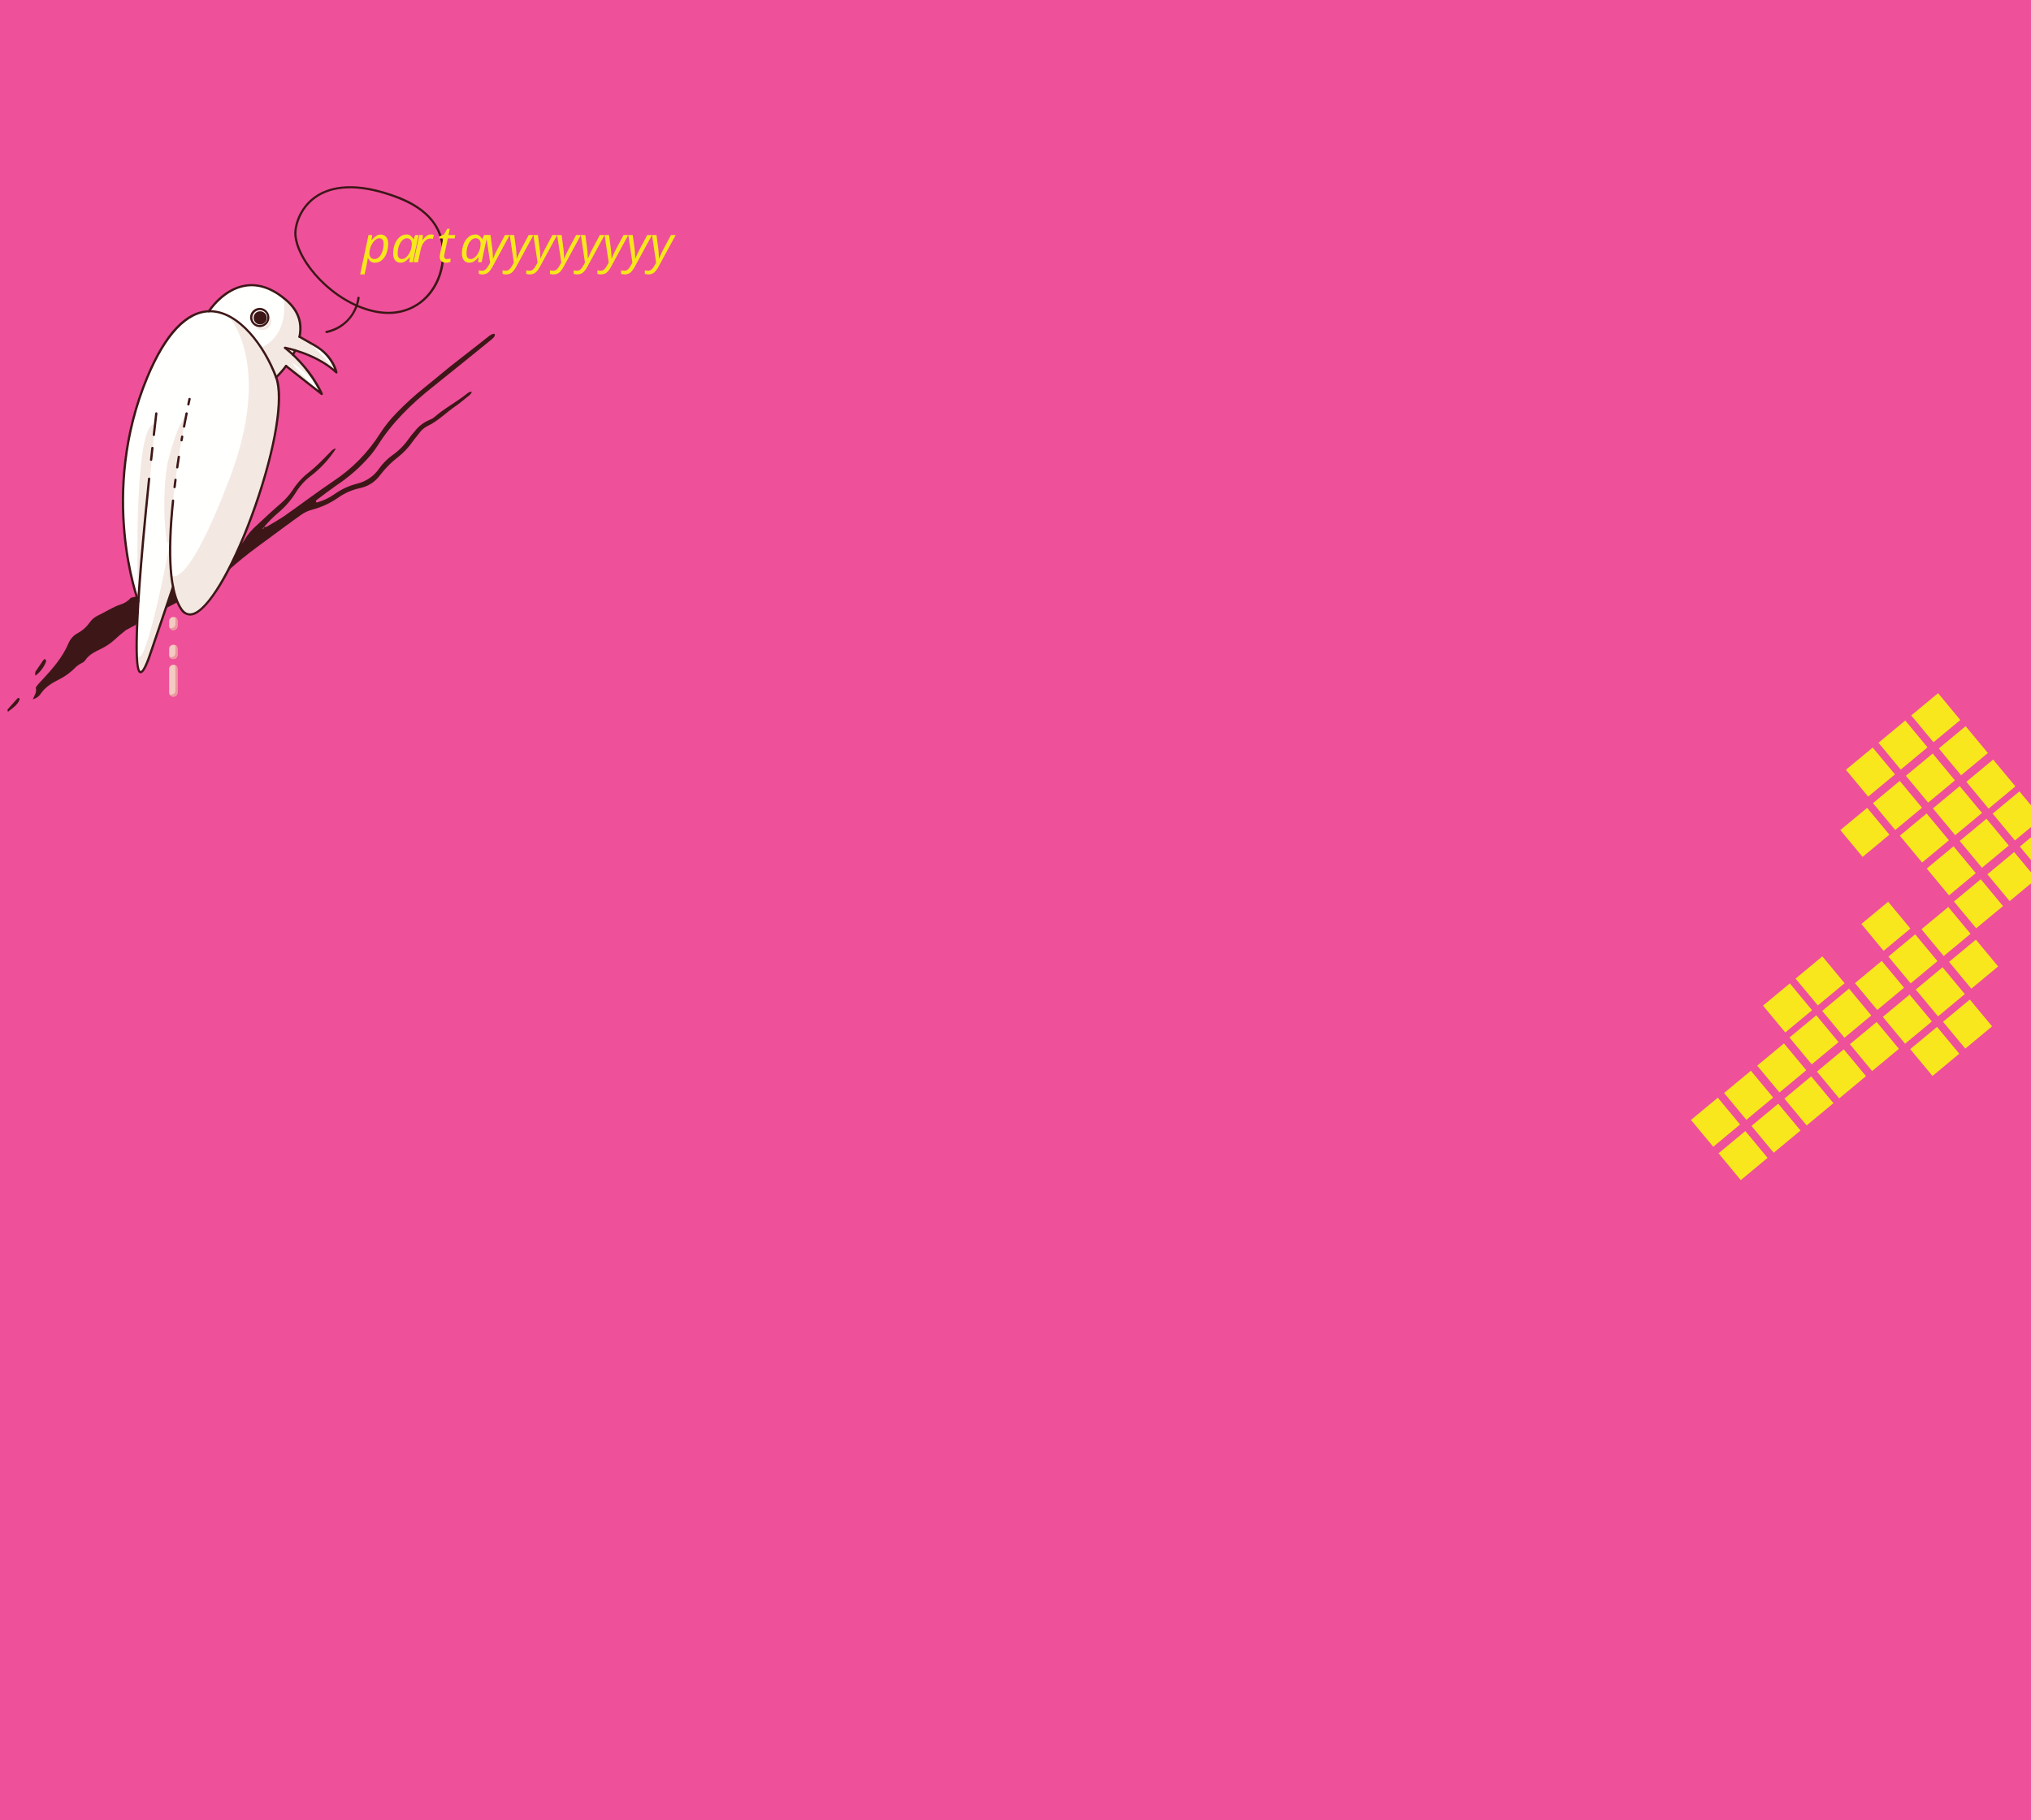
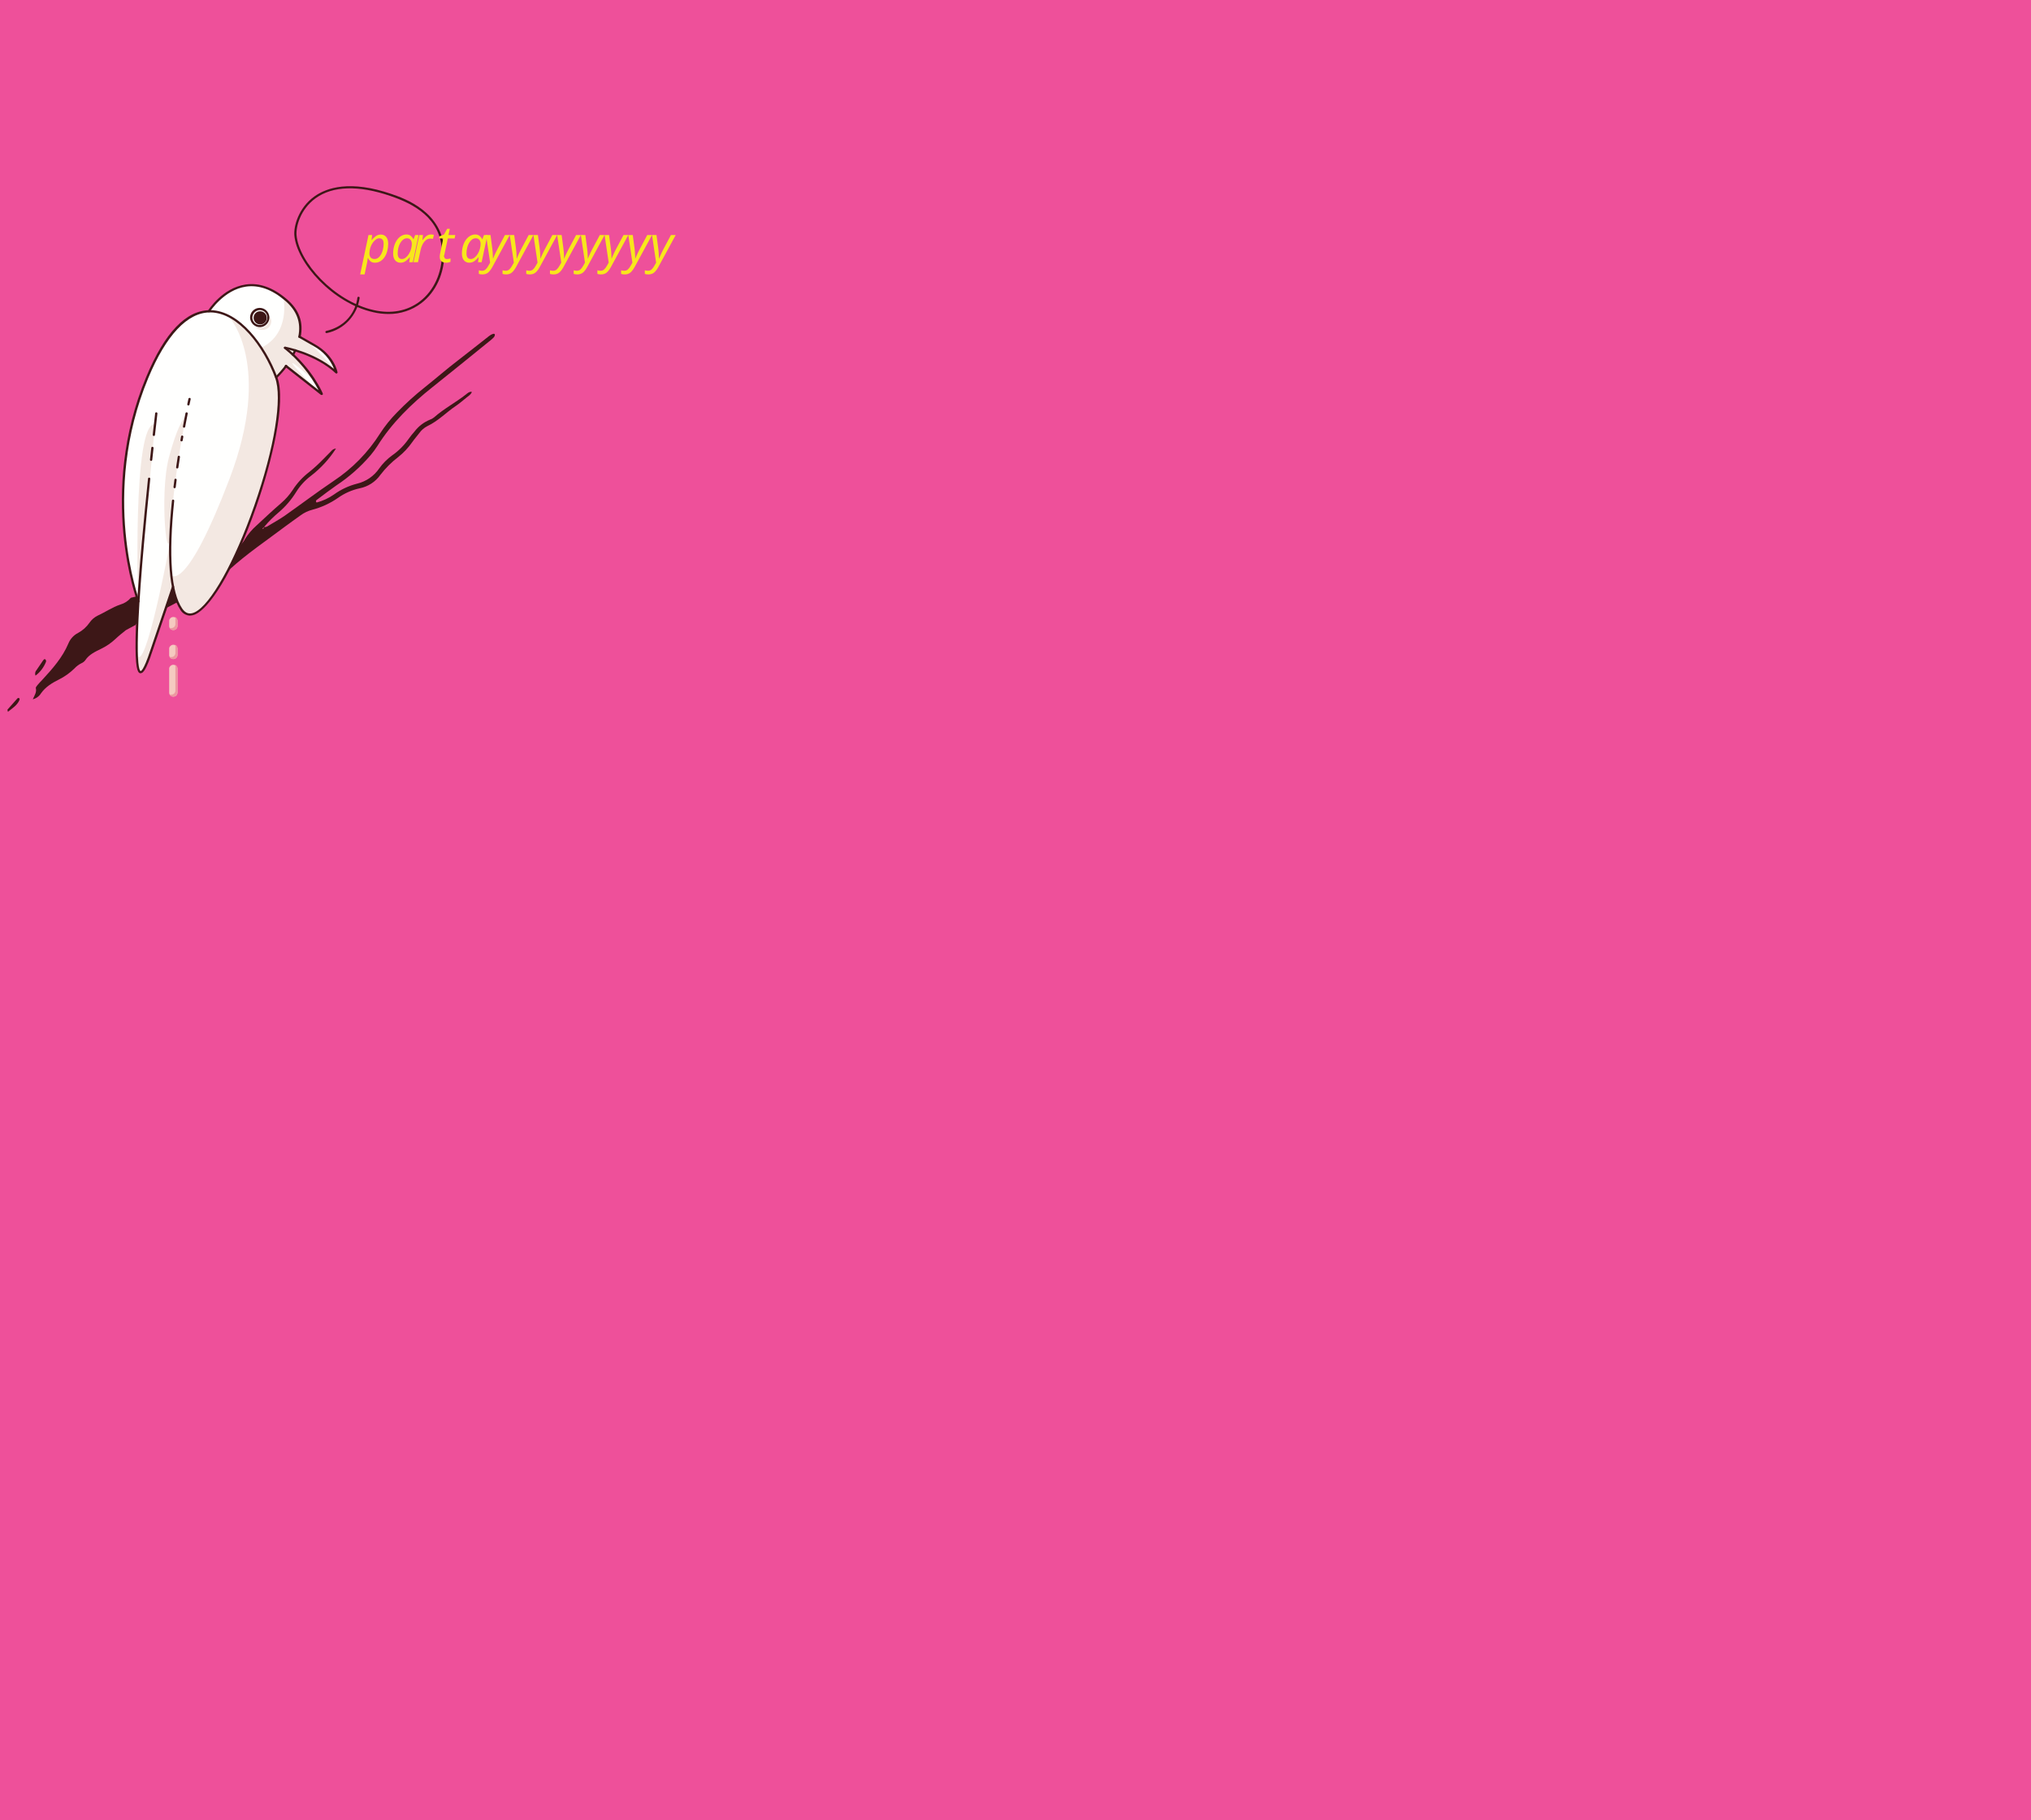
<svg xmlns="http://www.w3.org/2000/svg" id="Layer_1" data-name="Layer 1" viewBox="0 0 960 860">
  <defs>
-     <style>.cls-1{fill:#fff;}.cls-2{fill:none;}.cls-3{fill:#ee509a;stroke:#000;stroke-miterlimit:10;}.cls-4{fill:#fffffe;}.cls-5{fill:#f3e8e2;}.cls-6{fill:#3d1717;}.cls-7{fill:#f5cac0;}.cls-8{fill:#ec98a0;}.cls-9{mask:url(#mask);}.cls-10,.cls-12{fill:#f8e71c;}.cls-11{clip-path:url(#clip-path);}.cls-12{font-size:24px;font-family:GoboldItalic-Italic, Gobold Italic;font-style:italic;}.cls-13{letter-spacing:-0.02em;}.cls-14{letter-spacing:-0.04em;}</style>
-     <mask id="mask" x="647.79" y="207.42" width="420.82" height="417.93" maskUnits="userSpaceOnUse">
-       <g id="mask-2">
-         <polygon id="path-1" class="cls-1" points="885.47 207.42 647.79 404.72 830.94 625.35 1068.62 428.04 885.47 207.42" />
-       </g>
-     </mask>
-     <clipPath id="clip-path">
-       <rect class="cls-2" x="10.68" y="24.19" width="960" height="820" />
-     </clipPath>
+     <style>.cls-1{fill:#ee509a;stroke:#000;stroke-miterlimit:10;}.cls-2{fill:#fffffe;}.cls-3{fill:#f3e8e2;}.cls-4{fill:#3d1717;}.cls-5{fill:#f5cac0;}.cls-6{fill:#ec98a0;}.cls-10,.cls-7,.cls-8,.cls-9{isolation:isolate;}.cls-10,.cls-8,.cls-9{font-size:24px;fill:#f8e71c;font-family:GoboldBoldItalic-Italic, Gobold Bold Italic;font-style:italic;}.cls-9{letter-spacing:-0.04em;}.cls-10{letter-spacing:-0.04em;}</style>
  </defs>
-   <rect class="cls-3" x="-9.09" y="-26.38" width="973.13" height="895.2" />
+   <rect class="cls-1" x="-9.09" y="-26.38" width="973.13" height="895.2" />
  <g id="white-raven">
-     <path id="Fill-5" class="cls-4" d="M65.4,284.23s-19-50.05,4.22-105.92c9.39-22.57,19.65-30.9,29.13-31.2,0,0,14.9-23.68,36.36-5.42,6.27,5.33,7.57,11.17,6.58,16.87h0l.1.78,6.79,3.84C157.58,168.27,159,176,159,176c-6.2-5.77-14.34-8.92-19.42-10.45l-.57,1.08h0l-.46,1c9.89,9.32,13.56,18.52,13.56,18.52L135.22,173l-4.72,5.28,0,.08C139.7,202.83,99.42,308,85.66,287.87a28.43,28.43,0,0,1-3.86-10.5L71.58,307.42C64.2,330,63.65,312,65.4,284.22h0" />
-     <path id="Fill-6" class="cls-5" d="M87.91,196.71s-5.78,28.08-7.15,52.53-5.72-15.4-.84-33.34,8-19.19,8-19.19" />
-     <path id="Fill-7" class="cls-5" d="M73.3,200.46l-8,84.87s-2.88-86.08,8-84.87" />
-     <path id="Fill-8" class="cls-5" d="M80.48,256.11l.23,12.55.42,3.29s6.94,8,27.39-45.74,0-76.14,0-76.14l3.75,1.9,6.16,5.76,5.44,7.44-.41-.8c14.09-6.89,10.52-23.59,10.51-23.61l1.14.93c6.27,5.33,7.57,11.17,6.58,16.87h0l.1.78,2.22,1.25c6.57,4.54,14.85,15,14.87,15a3.24,3.24,0,0,1,.09.4c-6.2-5.77-14.34-8.92-19.42-10.45l-.57,1.08h0l-.46,1a64.39,64.39,0,0,1,10.42,12.65c-8.36-7.35-19.44-16.64.4,3.72L135.22,173l-4.72,5.28s0,0,0,.05a0,0,0,0,0,0,0C139.7,202.83,99.42,308,85.66,287.87a28.43,28.43,0,0,1-3.86-10.5L71.58,307.42c-4.71,14.44-6.64,12.29-7,1.64,3.82,11.95,15.86-52.95,15.86-52.95" />
-     <path id="Fill-9" class="cls-5" d="M123,155a4.15,4.15,0,0,0,4.25-4,3.87,3.87,0,0,0-.8-2.34,4,4,0,0,1,1.78,3.28,4.15,4.15,0,0,1-4.25,4,4.34,4.34,0,0,1-3.46-1.69A4.43,4.43,0,0,0,123,155" />
-     <path id="Fill-10" class="cls-6" d="M89.79,290.94a6.28,6.28,0,0,0,2.68-.66c6-2.8,17.15-17.84,28.73-51,7.29-20.86,14.24-49.38,9.84-61.14-5.63-15-17.87-31.33-31.47-31.55h-.3c-11.3,0-21.44,10.6-30.16,31.54C46.05,233.53,64.7,283.9,64.89,284.4a.55.55,0,0,0,.69.31.5.5,0,0,0,.33-.66c-.19-.5-18.69-50.52,4.21-105.55,8.42-20.21,18.5-30.89,29.17-30.89h.26c13.08.21,25,16.15,30.46,30.87,3.55,9.47-.32,33.21-9.84,60.46-9.3,26.63-20.62,46.89-28.18,50.41-2.38,1.11-4.3.53-5.87-1.77-5.22-7.66-6.5-24.79-3.78-50.93a.52.52,0,0,0-.49-.56.54.54,0,0,0-.59.46c-2.74,26.37-1.41,43.73,3.95,51.59a5.52,5.52,0,0,0,4.58,2.79" />
-     <path id="Fill-11" class="cls-6" d="M82.52,230.74a.53.53,0,0,0,.54-.46c.14-1.16.29-2.32.44-3.46a.52.52,0,0,0-.47-.58.56.56,0,0,0-.61.45c-.15,1.15-.29,2.31-.44,3.47a.53.53,0,0,0,.48.58h.06" />
-     <path id="Fill-12" class="cls-6" d="M83.77,221.42a.54.54,0,0,0,.54-.45c.25-1.7.5-3.37.76-5a.52.52,0,0,0-.46-.58.55.55,0,0,0-.62.43c-.25,1.63-.51,3.3-.75,5a.51.51,0,0,0,.46.58h.07" />
-     <path id="Fill-13" class="cls-6" d="M85.82,208.6a.53.53,0,0,0,.53-.43l.3-1.73a.53.53,0,0,0-.44-.6.56.56,0,0,0-.63.43l-.3,1.73a.52.52,0,0,0,.45.6h.09" />
-     <path id="Fill-14" class="cls-6" d="M87,202.13a.54.54,0,0,0,.53-.42c.43-2.34.84-4.44,1.2-6.23a.52.52,0,0,0-.44-.6.54.54,0,0,0-.63.41c-.36,1.8-.76,3.89-1.2,6.24a.53.53,0,0,0,.44.6H87" />
-     <path id="Fill-15" class="cls-6" d="M89.05,191.63a.55.55,0,0,0,.53-.41c.34-1.65.55-2.56.55-2.56a.52.52,0,0,0-.42-.61.56.56,0,0,0-.65.4s-.2.91-.55,2.57a.51.51,0,0,0,.43.6h.11" />
-     <path id="Fill-16" class="cls-6" d="M66.52,318.17c1.13,0,2.64-1.6,5.58-10.59l10.22-30.06a.52.52,0,0,0-.35-.65.57.57,0,0,0-.69.33L71.07,307.27c-3.26,10-4.54,9.87-4.58,9.87-.8-.16-4.33-5.25,4.54-90.85a.52.52,0,0,0-.49-.56.55.55,0,0,0-.59.46c-9.42,90.86-5.1,91.68-3.68,92l.25,0" />
-     <path id="Fill-17" class="cls-6" d="M71.43,217.83a.53.53,0,0,0,.54-.46c.21-2,.42-3.85.61-5.61a.53.53,0,0,0-.48-.57.54.54,0,0,0-.6.46c-.19,1.76-.4,3.64-.61,5.61a.52.52,0,0,0,.49.56h.05" />
-     <path id="Fill-18" class="cls-6" d="M72.72,206.05a.53.53,0,0,0,.54-.46c.7-6.31,1.15-10.15,1.15-10.15a.52.52,0,0,0-.47-.57.53.53,0,0,0-.6.46s-.46,3.84-1.16,10.15a.52.52,0,0,0,.48.57h.06" />
-     <path id="Fill-19" class="cls-6" d="M130.53,178.83a.57.57,0,0,0,.38-.15,42.82,42.82,0,0,0,4.76-5.43.5.5,0,0,0-.14-.72.55.55,0,0,0-.75.13,43.19,43.19,0,0,1-4.63,5.29.48.48,0,0,0,0,.72.53.53,0,0,0,.39.16" />
-     <path id="Fill-20" class="cls-6" d="M138.47,168.13a.56.56,0,0,0,.48-.27l.08-.17a18.26,18.26,0,0,0,1-1.93.51.51,0,0,0-.3-.67.56.56,0,0,0-.71.28,15.94,15.94,0,0,1-.91,1.85l-.09.16a.51.51,0,0,0,.24.7.53.53,0,0,0,.25,0" />
-     <path id="Fill-21" class="cls-6" d="M141.57,159.73a.54.54,0,0,0,.53-.42c1.45-7.08-.71-13-6.63-18-6.42-5.47-12.92-7.77-19.32-6.85-11,1.58-17.59,11.95-17.86,12.39a.49.49,0,0,0,.19.7.56.56,0,0,0,.74-.17c.06-.11,6.66-10.4,17.1-11.9,6.06-.88,12.26,1.34,18.43,6.6,5.6,4.76,7.66,10.34,6.29,17a.52.52,0,0,0,.42.61h.11" />
-     <path id="Fill-22" class="cls-6" d="M159,176.55a.54.54,0,0,0,.25-.06.5.5,0,0,0,.29-.54c-.06-.33-1.54-8.06-10.65-13.21l-7-4a.56.56,0,0,0-.75.18.49.49,0,0,0,.19.7l7,4a21.12,21.12,0,0,1,9.61,10.78c-9.67-8.06-22.93-10.51-23.07-10.53a.53.53,0,0,0-.63.41.52.52,0,0,0,.43.6c.14,0,14.46,2.68,24,11.52a.55.55,0,0,0,.38.15" />
-     <path id="Fill-23" class="cls-6" d="M152.08,186.7a.56.56,0,0,0,.31-.09.5.5,0,0,0,.19-.6c0-.12-4.78-11.75-17.49-22a.56.56,0,0,0-.76.06.48.48,0,0,0,.06.72,62.87,62.87,0,0,1,16.24,19.63l-15.06-11.83a.56.56,0,0,0-.77.06.5.5,0,0,0,.07.73l16.86,13.23a.55.55,0,0,0,.35.12" />
-     <path id="Fill-24" class="cls-6" d="M123,146.55a3.53,3.53,0,1,1-3.72,3.52A3.63,3.63,0,0,1,123,146.55Zm0,8.07a4.56,4.56,0,1,0-4.8-4.55A4.68,4.68,0,0,0,123,154.62Z" />
-     <path id="Fill-25" class="cls-6" d="M119.88,150.07a3.12,3.12,0,1,0,3.11-2.95,3,3,0,0,0-3.11,2.95" />
-     <path id="Fill-26" class="cls-6" d="M184.6,92.64c10.32,3.53,24.07,10.15,24.3,26.74.13,9.38-3.78,18-10.46,23.09-6,4.53-13.47,5.95-21.71,4.11-18.92-4.23-35.48-22.83-36.56-35.42-.35-4,1.79-12.24,9-17.46C157.27,87.83,169.52,87.46,184.6,92.64Zm-1,55.75a25.17,25.17,0,0,0,15.55-5.12c6.94-5.28,11-14.21,10.86-23.9-.26-19.22-18.89-25.6-25-27.7-19.52-6.69-30.6-3-36.46,1.21-7.55,5.47-9.79,14.17-9.42,18.37,1.11,12.92,18,32,37.39,36.33A32.69,32.69,0,0,0,183.57,148.39Z" />
-     <path id="Fill-27" class="cls-6" d="M16.78,319.33a2.55,2.55,0,0,1,.54-2.72c1-1.49,2-2.95,3-4.42.26-.38.63-.82,1.05-.61a1.22,1.22,0,0,1,.39,1.14,14.92,14.92,0,0,1-5,6.61" />
-     <path id="Fill-28" class="cls-6" d="M3.56,335.35Q5.89,332.67,8.3,330a.83.83,0,0,1,.78-.06.79.79,0,0,1,.18.73c-1,2.6-3.35,4-5.52,5.74-.11-.59-.29-1-.18-1.1" />
-     <path id="Fill-29" class="cls-6" d="M81.61,276.26c.06.34.11.69.17,1l-.22-1,0,0" />
-     <path id="Fill-30" class="cls-6" d="M83.9,284.57l-5.54,2.91,3.44-10.11a35.47,35.47,0,0,0,2.1,7.2" />
-     <path id="Fill-31" class="cls-6" d="M124.71,249.24a1,1,0,0,0-.62.82A.79.79,0,0,0,124.71,249.24Zm-9,5.66a29.28,29.28,0,0,1,5.6-6.59c3.81-3.54,7.6-7.11,11.55-10.51a29.7,29.7,0,0,0,5.42-6.13,33.79,33.79,0,0,1,8-8.68,72.84,72.84,0,0,0,6.42-5.89c1.33-1.26,2.55-2.64,3.87-3.91a3.06,3.06,0,0,1,2.24-1.19A51,51,0,0,1,147,224.87a28.15,28.15,0,0,0-7,7.64,40.66,40.66,0,0,1-8.21,9.59,55.68,55.68,0,0,0-7,7,2.86,2.86,0,0,0,2-.58c2.64-1.6,5.38-3.09,7.89-4.85,7.69-5.41,15.18-11.08,23-16.35a74.85,74.85,0,0,0,21.94-22.41,62,62,0,0,1,8-9.95,136.62,136.62,0,0,1,13.26-12c5.17-4.11,10.13-8.46,15.39-12.48,5-3.82,9.92-7.79,14.89-11.66,1.4-1.1,2.68-1.37,2.74-.72.08,1-.75,1.57-1.4,2.19-.44.43-.94.78-1.42,1.17-8.85,7.15-17.64,14.35-26.55,21.42-10.19,8.08-19.31,17-26.16,27.92a41.6,41.6,0,0,1-3.24,4.38A77.29,77.29,0,0,1,159,229.41c-3,2.1-6,4.36-8.92,6.58-.41.3-1.15.61-.45,1.52a25.43,25.43,0,0,0,8.29-3.85,32.28,32.28,0,0,1,10.92-5.09,17.51,17.51,0,0,0,10.4-7.18,26.85,26.85,0,0,1,6.11-6.16,31.32,31.32,0,0,0,7.75-7.74,43.42,43.42,0,0,1,2.84-3.56,17.43,17.43,0,0,1,7.23-5.56,6.3,6.3,0,0,0,2-1.11c4.61-4.09,10.17-7,15-10.78.78-.61,1.57-1.45,2.86-1.29-.37,1.26-1.49,1.87-2.4,2.61-1.66,1.36-3.31,2.76-5.1,4-4.61,3.08-8.4,7.18-13.55,9.6a10.55,10.55,0,0,0-3.8,3.3c-1.1,1.45-2.32,2.82-3.36,4.31a33.39,33.39,0,0,1-6.59,6.95,45.34,45.34,0,0,0-8.4,8.38,15.75,15.75,0,0,1-9.83,6.39,27.94,27.94,0,0,0-10.18,4.49,38.5,38.5,0,0,1-12.22,5.65,16.09,16.09,0,0,0-5.43,2.57c-2.5,1.8-5,3.56-7.49,5.41-8.84,6.66-18.08,12.87-26.25,20.32-.25.22-.52.43-.79.64,1.93-3.7,3.86-7.75,5.73-12A12,12,0,0,0,115.73,254.9Z" />
-     <path id="Fill-32" class="cls-6" d="M16.92,325.29c-.1-.44.45-1.09.83-1.55.67-.82,1.43-1.58,2.16-2.36,4.86-5.28,9.63-10.61,12.41-17.25a9.81,9.81,0,0,1,4.58-5,15.49,15.49,0,0,0,5.41-4.84A9.91,9.91,0,0,1,46.08,291c3.66-1.67,6.94-4,10.84-5.29a10.17,10.17,0,0,0,4.94-3.2l2.73-.64c.18.56.34,1,.47,1.39-.07.77-.13,1.55-.19,2.32l.46-.25c-.2,3.24-.36,6.34-.49,9.25l-.69.36,0,.38-4.24,2.28a2.08,2.08,0,0,0-.42.23c-1.67,1.34-3.37,2.68-4.92,4.15a27.23,27.23,0,0,1-6.83,4.68c-2.77,1.35-5.64,2.67-7.41,5.34a4.27,4.27,0,0,1-1.77,1.42,11.09,11.09,0,0,0-3.33,2.46,29.26,29.26,0,0,1-7.5,5.33c-3.2,1.59-6.21,3.46-8.31,6.41a6.33,6.33,0,0,1-3.92,2.87c.84-1.88,1.89-3.37,1.45-5.2" />
-     <path id="Fill-33" class="cls-6" d="M154.37,157.41h.12A19.77,19.77,0,0,0,170,140.8a.52.52,0,0,0-.5-.55.54.54,0,0,0-.59.47c0,.51-1.26,12.55-14.71,15.68a.52.52,0,0,0-.4.62.53.53,0,0,0,.53.39" />
-     <path id="Fill-34" class="cls-7" d="M81.89,297.77a1.91,1.91,0,0,0,2-1.86v-2.68a2,2,0,0,0-3.93,0v2.68a1.91,1.91,0,0,0,2,1.86" />
-     <path id="Fill-35" class="cls-7" d="M81.89,311.48a1.91,1.91,0,0,0,2-1.86v-3.27a2,2,0,0,0-3.93,0v3.27a1.91,1.91,0,0,0,2,1.86" />
-     <path id="Fill-36" class="cls-7" d="M81.89,329.23a1.91,1.91,0,0,0,2-1.86V315.81a2,2,0,0,0-3.93,0v11.56a1.91,1.91,0,0,0,2,1.86" />
-     <path id="Fill-37" class="cls-8" d="M80.9,296.84a1.91,1.91,0,0,0,2-1.86V292.3a1.77,1.77,0,0,0-.18-.76,1.86,1.86,0,0,1,1.16,1.69v2.68a1.91,1.91,0,0,1-2,1.86,2,2,0,0,1-1.79-1.1,1.94,1.94,0,0,0,.8.17" />
-     <path id="Fill-38" class="cls-8" d="M80.9,310.55a1.92,1.92,0,0,0,2-1.87v-3.27a1.77,1.77,0,0,0-.18-.76,1.86,1.86,0,0,1,1.16,1.7v3.27a1.91,1.91,0,0,1-2,1.86,2,2,0,0,1-1.79-1.1,2.12,2.12,0,0,0,.8.17" />
-     <path id="Fill-39" class="cls-8" d="M80.9,328.3a1.91,1.91,0,0,0,2-1.86V314.88a1.77,1.77,0,0,0-.18-.76,1.86,1.86,0,0,1,1.16,1.69v11.56a1.91,1.91,0,0,1-2,1.86,2,2,0,0,1-1.79-1.1,1.94,1.94,0,0,0,.8.17" />
+     <path id="Fill-5" class="cls-2" d="M65.4,284.23s-19-50.05,4.22-105.92c9.39-22.57,19.65-30.9,29.13-31.2,0,0,14.9-23.68,36.36-5.42,6.27,5.33,7.57,11.17,6.58,16.87h0l.1.78,6.79,3.84C157.58,168.27,159,176,159,176c-6.2-5.77-14.34-8.92-19.42-10.45l-.57,1.08h0l-.46,1c9.89,9.32,13.56,18.52,13.56,18.52L135.22,173l-4.72,5.28v.08C139.7,202.83,99.42,308,85.66,287.87a28.45,28.45,0,0,1-3.86-10.5L71.58,307.42C64.2,330,63.65,312,65.4,284.22h0" />
+     <path id="Fill-6" class="cls-3" d="M87.91,196.71s-5.78,28.08-7.15,52.53-5.72-15.4-.84-33.34,8-19.19,8-19.19" />
+     <path id="Fill-7" class="cls-3" d="M73.3,200.46l-8,84.87s-2.88-86.08,8-84.87" />
+     <path id="Fill-8" class="cls-3" d="M80.48,256.11l.23,12.55.42,3.29s6.94,8,27.39-45.74,0-76.14,0-76.14l3.75,1.9,6.16,5.76,5.44,7.44-.41-.8c14.09-6.89,10.52-23.59,10.51-23.61l1.14.93c6.27,5.33,7.57,11.17,6.58,16.87h0l.1.78,2.22,1.25c6.57,4.54,14.85,15,14.87,15a2.59,2.59,0,0,1,.09.4c-6.2-5.77-14.34-8.92-19.42-10.45l-.57,1.08h0l-.46,1a64.53,64.53,0,0,1,10.42,12.65c-8.36-7.35-19.44-16.64.4,3.72l-14.12-11-4.72,5.28v.05h0c9.2,24.5-31.08,129.67-44.84,109.54a28.45,28.45,0,0,1-3.86-10.5L71.58,307.42c-4.71,14.44-6.64,12.29-7,1.64C68.4,321,80.44,256.11,80.44,256.11" />
+     <path id="Fill-9" class="cls-3" d="M123,155a4.15,4.15,0,0,0,4.25-4,3.81,3.81,0,0,0-.8-2.34,4,4,0,0,1,1.78,3.28,4.15,4.15,0,0,1-4.25,4,4.35,4.35,0,0,1-3.46-1.69A4.46,4.46,0,0,0,123,155" />
+     <path id="Fill-10" class="cls-4" d="M89.79,290.94a6.24,6.24,0,0,0,2.68-.66c6-2.8,17.15-17.84,28.73-51,7.29-20.86,14.24-49.38,9.84-61.14-5.63-15-17.87-31.33-31.47-31.55h-.3c-11.3,0-21.44,10.6-30.16,31.54C46.05,233.53,64.7,283.9,64.89,284.4a.54.54,0,0,0,.69.31.49.49,0,0,0,.34-.62.06.06,0,0,0,0,0c-.19-.5-18.69-50.52,4.21-105.55,8.42-20.21,18.5-30.89,29.17-30.89h.26c13.08.21,25,16.15,30.46,30.87,3.55,9.47-.32,33.21-9.84,60.46-9.3,26.63-20.62,46.89-28.18,50.41-2.38,1.11-4.3.53-5.87-1.77-5.22-7.66-6.5-24.79-3.78-50.93a.52.52,0,0,0-.48-.56h0a.54.54,0,0,0-.59.46c-2.74,26.37-1.41,43.73,3.95,51.59a5.52,5.52,0,0,0,4.58,2.79" />
+     <path id="Fill-11" class="cls-4" d="M82.52,230.74a.53.53,0,0,0,.54-.46c.14-1.16.29-2.32.44-3.46a.53.53,0,0,0-.45-.58h0a.56.56,0,0,0-.61.45c-.15,1.15-.29,2.31-.44,3.47a.53.53,0,0,0,.48.58h.06" />
+     <path id="Fill-12" class="cls-4" d="M83.77,221.42a.54.54,0,0,0,.54-.45c.25-1.7.5-3.37.76-5a.53.53,0,0,0-.45-.58h0a.56.56,0,0,0-.62.43c-.25,1.63-.51,3.3-.75,5a.51.51,0,0,0,.43.58h.1" />
+     <path id="Fill-13" class="cls-4" d="M85.82,208.6a.54.54,0,0,0,.53-.43l.3-1.73a.53.53,0,0,0-.44-.6.56.56,0,0,0-.63.43l-.3,1.73a.53.53,0,0,0,.43.6h.11" />
+     <path id="Fill-14" class="cls-4" d="M87,202.13a.54.54,0,0,0,.53-.42c.43-2.34.84-4.44,1.2-6.23a.52.52,0,0,0-.43-.6h0a.54.54,0,0,0-.63.41c-.36,1.8-.76,3.89-1.2,6.24a.53.53,0,0,0,.44.6H87" />
+     <path id="Fill-15" class="cls-4" d="M89.05,191.63a.55.55,0,0,0,.53-.41c.34-1.65.55-2.56.55-2.56a.53.53,0,0,0-.41-.61h0a.56.56,0,0,0-.65.4s-.2.91-.55,2.57a.52.52,0,0,0,.41.6h.13" />
+     <path id="Fill-16" class="cls-4" d="M66.52,318.17c1.13,0,2.64-1.6,5.58-10.59l10.22-30.06a.52.52,0,0,0-.35-.65h0a.57.57,0,0,0-.69.33L71.07,307.27c-3.26,10-4.54,9.87-4.58,9.87-.8-.16-4.33-5.25,4.54-90.85a.52.52,0,0,0-.48-.56h0a.56.56,0,0,0-.59.46c-9.42,90.86-5.1,91.68-3.68,92h.25" />
+     <path id="Fill-17" class="cls-4" d="M71.43,217.83a.53.53,0,0,0,.54-.46c.21-2,.42-3.85.61-5.61a.54.54,0,0,0-1.08-.11c-.19,1.76-.4,3.64-.61,5.61a.52.52,0,0,0,.48.56h.06" />
+     <path id="Fill-18" class="cls-4" d="M72.72,206.05a.53.53,0,0,0,.54-.46c.7-6.31,1.15-10.15,1.15-10.15a.52.52,0,0,0-.47-.57h0a.53.53,0,0,0-.6.45h0s-.46,3.84-1.16,10.15a.52.52,0,0,0,.47.57h.07" />
+     <path id="Fill-19" class="cls-4" d="M130.53,178.83a.54.54,0,0,0,.38-.15,42.36,42.36,0,0,0,4.76-5.43.51.51,0,0,0-.11-.7l0,0a.55.55,0,0,0-.75.13,43.2,43.2,0,0,1-4.63,5.29.48.48,0,0,0,0,.68s0,0,0,0a.55.55,0,0,0,.39.16" />
+     <path id="Fill-20" class="cls-4" d="M138.47,168.13a.55.55,0,0,0,.48-.27l.08-.17a17.63,17.63,0,0,0,1-1.93.5.5,0,0,0-.28-.66h0a.56.56,0,0,0-.71.28,15.86,15.86,0,0,1-.91,1.85l-.09.16a.51.51,0,0,0,.22.69h0a.53.53,0,0,0,.25,0" />
+     <path id="Fill-21" class="cls-4" d="M141.57,159.73a.54.54,0,0,0,.53-.42c1.45-7.08-.71-13-6.63-18-6.42-5.47-12.92-7.77-19.32-6.85-11,1.58-17.59,11.95-17.86,12.39a.49.49,0,0,0,.15.68l0,0a.57.57,0,0,0,.74-.17c.06-.11,6.66-10.4,17.1-11.9,6.06-.88,12.26,1.34,18.43,6.6,5.6,4.76,7.66,10.34,6.29,17a.53.53,0,0,0,.41.61h.12" />
+     <path id="Fill-22" class="cls-4" d="M159,176.55a.54.54,0,0,0,.25-.06.49.49,0,0,0,.29-.54c-.06-.33-1.54-8.06-10.65-13.21l-7-4a.56.56,0,0,0-.75.18.49.49,0,0,0,.15.68l0,0,7,4a21.13,21.13,0,0,1,9.61,10.78c-9.67-8.06-22.93-10.51-23.07-10.53a.53.53,0,0,0-.63.41h0a.52.52,0,0,0,.43.6h0c.14,0,14.46,2.68,24,11.52a.54.54,0,0,0,.38.15" />
+     <path id="Fill-23" class="cls-4" d="M152.08,186.7a.56.56,0,0,0,.31-.09.49.49,0,0,0,.19-.6c0-.12-4.78-11.75-17.49-22a.56.56,0,0,0-.76.06.49.49,0,0,0,0,.68l0,0a62.94,62.94,0,0,1,16.24,19.63l-15.06-11.83a.56.56,0,0,0-.77.06.5.5,0,0,0,0,.71l0,0,16.86,13.23a.55.55,0,0,0,.35.12" />
+     <path id="Fill-24" class="cls-4" d="M123,146.55a3.53,3.53,0,1,1-3.72,3.52A3.63,3.63,0,0,1,123,146.55Zm0,8.07a4.56,4.56,0,1,0-4.8-4.55A4.68,4.68,0,0,0,123,154.62Z" />
+     <path id="Fill-25" class="cls-4" d="M119.88,150.07a3.12,3.12,0,1,0,3.29-2.95H123a3,3,0,0,0-3.11,2.89v.06" />
+     <path id="Fill-26" class="cls-4" d="M184.6,92.64c10.32,3.53,24.07,10.15,24.3,26.74.13,9.38-3.78,18-10.46,23.09-6,4.53-13.47,5.95-21.71,4.11-18.92-4.23-35.48-22.83-36.56-35.42-.35-4,1.79-12.24,9-17.46C157.27,87.83,169.52,87.46,184.6,92.64Zm-1,55.75a25.21,25.21,0,0,0,15.55-5.12c6.94-5.28,11-14.21,10.86-23.9-.26-19.22-18.89-25.6-25-27.7-19.52-6.69-30.6-3-36.46,1.21-7.55,5.47-9.79,14.17-9.42,18.37,1.11,12.92,18,32,37.39,36.33a32.17,32.17,0,0,0,7,.81Z" />
+     <path id="Fill-27" class="cls-4" d="M16.78,319.33a2.56,2.56,0,0,1,.54-2.72c1-1.49,2-2.95,3-4.42.26-.38.63-.82,1.05-.61a1.22,1.22,0,0,1,.39,1.14,14.93,14.93,0,0,1-5,6.61" />
+     <path id="Fill-28" class="cls-4" d="M3.56,335.35Q5.89,332.67,8.3,330a.83.83,0,0,1,.78-.06.78.78,0,0,1,.18.73c-1,2.6-3.35,4-5.52,5.74-.11-.59-.29-1-.18-1.1" />
+     <path id="Fill-29" class="cls-4" d="M81.61,276.26c.06.34.11.69.17,1l-.22-1h0" />
+     <path id="Fill-30" class="cls-4" d="M83.9,284.57l-5.54,2.91,3.44-10.11a35.37,35.37,0,0,0,2.1,7.2" />
+     <path id="Fill-31" class="cls-4" d="M124.71,249.24a1,1,0,0,0-.62.82A.79.79,0,0,0,124.71,249.24Zm-9,5.66a29.44,29.44,0,0,1,5.6-6.59c3.81-3.54,7.6-7.11,11.55-10.51a29.87,29.87,0,0,0,5.42-6.13,33.75,33.75,0,0,1,8-8.68,71.58,71.58,0,0,0,6.42-5.89c1.33-1.26,2.55-2.64,3.87-3.91a3.06,3.06,0,0,1,2.24-1.19A51,51,0,0,1,147,224.87a28,28,0,0,0-7,7.64,40.72,40.72,0,0,1-8.21,9.59,55.11,55.11,0,0,0-7,7,2.87,2.87,0,0,0,2-.58c2.64-1.6,5.38-3.09,7.89-4.85,7.69-5.41,15.18-11.08,23-16.35a74.89,74.89,0,0,0,21.94-22.41,62.29,62.29,0,0,1,8-9.95,135.84,135.84,0,0,1,13.26-12c5.17-4.11,10.13-8.46,15.39-12.48,5-3.82,9.92-7.79,14.89-11.66,1.4-1.1,2.68-1.37,2.74-.72.08,1-.75,1.57-1.4,2.19-.44.43-.94.78-1.42,1.17-8.85,7.15-17.64,14.35-26.55,21.42-10.19,8.08-19.31,17-26.16,27.92a42,42,0,0,1-3.24,4.38A77.56,77.56,0,0,1,159,229.41c-3,2.1-6,4.36-8.92,6.58-.41.3-1.15.61-.45,1.52a25.51,25.51,0,0,0,8.29-3.85,32.28,32.28,0,0,1,10.92-5.09,17.54,17.54,0,0,0,10.4-7.18,26.86,26.86,0,0,1,6.11-6.16,31.15,31.15,0,0,0,7.75-7.74,42.19,42.19,0,0,1,2.84-3.56,17.44,17.44,0,0,1,7.23-5.56,6.14,6.14,0,0,0,2-1.11c4.61-4.09,10.17-7,15-10.78.78-.61,1.57-1.45,2.86-1.29-.37,1.26-1.49,1.87-2.4,2.61-1.66,1.36-3.31,2.76-5.1,4-4.61,3.08-8.4,7.18-13.55,9.6a10.6,10.6,0,0,0-3.8,3.3c-1.1,1.45-2.32,2.82-3.36,4.31a33.42,33.42,0,0,1-6.59,7,45,45,0,0,0-8.4,8.38,15.74,15.74,0,0,1-9.83,6.39,28,28,0,0,0-10.18,4.49,38.44,38.44,0,0,1-12.22,5.65,16.06,16.06,0,0,0-5.43,2.57c-2.5,1.8-5,3.56-7.49,5.41-8.84,6.66-18.08,12.87-26.25,20.32-.25.22-.52.43-.79.64,1.93-3.7,3.86-7.75,5.73-12a12.06,12.06,0,0,0,2.36-2.91Z" />
+     <path id="Fill-32" class="cls-4" d="M16.92,325.29c-.1-.44.45-1.09.83-1.55.67-.82,1.43-1.58,2.16-2.36,4.86-5.28,9.63-10.61,12.41-17.25a9.8,9.8,0,0,1,4.58-5,15.43,15.43,0,0,0,5.41-4.84A9.9,9.9,0,0,1,46.08,291c3.66-1.67,6.94-4,10.84-5.29a10.2,10.2,0,0,0,4.94-3.2l2.73-.64c.18.56.34,1,.47,1.39-.07.77-.13,1.55-.19,2.32l.46-.25c-.2,3.24-.36,6.34-.49,9.25l-.69.36v.38l-4.24,2.28a2.13,2.13,0,0,0-.42.23c-1.67,1.34-3.37,2.68-4.92,4.15a27.08,27.08,0,0,1-6.83,4.68C45,308,42.1,309.33,40.33,312a4.32,4.32,0,0,1-1.77,1.42,11.17,11.17,0,0,0-3.33,2.46,29.15,29.15,0,0,1-7.5,5.33c-3.2,1.59-6.21,3.46-8.31,6.41a6.32,6.32,0,0,1-3.92,2.87c.84-1.88,1.89-3.37,1.45-5.2" />
+     <path id="Fill-33" class="cls-4" d="M154.37,157.41h.12A19.78,19.78,0,0,0,170,140.8a.52.52,0,0,0-.49-.55h0a.54.54,0,0,0-.59.47c0,.51-1.26,12.55-14.71,15.68a.52.52,0,0,0-.4.62h0a.52.52,0,0,0,.53.39" />
+     <path id="Fill-34" class="cls-5" d="M81.89,297.77a1.91,1.91,0,0,0,2-1.82v-2.72a2,2,0,0,0-3.93,0v2.68a1.91,1.91,0,0,0,2,1.86h0" />
+     <path id="Fill-35" class="cls-5" d="M81.89,311.48a1.91,1.91,0,0,0,2-1.82v-3.31a2,2,0,0,0-3.93,0v3.27a1.91,1.91,0,0,0,2,1.86h0" />
+     <path id="Fill-36" class="cls-5" d="M81.89,329.23a1.91,1.91,0,0,0,2-1.82v-11.6a2,2,0,0,0-3.93,0v11.56a1.91,1.91,0,0,0,2,1.86h0" />
+     <path id="Fill-37" class="cls-6" d="M80.9,296.84a1.91,1.91,0,0,0,2-1.82V292.3a1.7,1.7,0,0,0-.18-.76,1.86,1.86,0,0,1,1.16,1.69v2.68a1.91,1.91,0,0,1-2,1.86h0a2,2,0,0,1-1.79-1.1,2,2,0,0,0,.8.17" />
+     <path id="Fill-38" class="cls-6" d="M80.9,310.55a1.93,1.93,0,0,0,2-1.84v-3.3a1.7,1.7,0,0,0-.18-.76,1.86,1.86,0,0,1,1.16,1.7v3.27a1.91,1.91,0,0,1-2,1.86h0a2,2,0,0,1-1.79-1.1,2,2,0,0,0,.8.17" />
+     <path id="Fill-39" class="cls-6" d="M80.9,328.3a1.91,1.91,0,0,0,2-1.82v-11.6a1.7,1.7,0,0,0-.18-.76,1.86,1.86,0,0,1,1.16,1.69v11.56a1.91,1.91,0,0,1-2,1.86h0a2,2,0,0,1-1.79-1.1,2,2,0,0,0,.8.17" />
  </g>
-   <g id="WeHo-Logo">
-     <g id="Logo---City-of-West-Hollywood">
-       <g id="Group-75">
-         <g id="Fill-37-Clipped">
-           <g class="cls-9">
-             <polygon id="Fill-37-2" data-name="Fill-37" class="cls-10" points="942.11 358.97 929.44 369.49 939.96 382.17 952.63 371.65 942.11 358.97" />
-           </g>
-         </g>
-         <g id="Fill-38-Clipped">
-           <g class="cls-9">
-             <polygon id="Fill-38-2" data-name="Fill-38" class="cls-10" points="929.1 343.21 916.42 353.73 926.95 366.41 939.62 355.89 929.1 343.21" />
-           </g>
-         </g>
-         <g id="Fill-39-Clipped">
-           <g class="cls-9">
-             <polygon id="Fill-39-2" data-name="Fill-39" class="cls-10" points="913.53 356.13 900.86 366.65 911.38 379.33 924.05 368.81 913.53 356.13" />
-           </g>
-         </g>
-         <g id="Fill-40-Clipped">
-           <g class="cls-9">
-             <polygon id="Fill-40" class="cls-10" points="926.31 371.53 913.64 382.05 924.16 394.73 936.84 384.21 926.31 371.53" />
-           </g>
-         </g>
-         <g id="Fill-41-Clipped">
-           <g class="cls-9">
-             <polygon id="Fill-41" class="cls-10" points="936.25 415.54 923.57 426.06 934.1 438.74 946.77 428.22 936.25 415.54" />
-           </g>
-         </g>
-         <g id="Fill-42-Clipped">
-           <g class="cls-9">
-             <polygon id="Fill-42" class="cls-10" points="923.38 399.97 910.71 410.49 921.24 423.17 933.91 412.65 923.38 399.97" />
-           </g>
-         </g>
-         <g id="Fill-43-Clipped">
-           <g class="cls-9">
-             <polygon id="Fill-43" class="cls-10" points="920.9 428.65 908.23 439.17 918.75 451.85 931.42 441.33 920.9 428.65" />
-           </g>
-         </g>
-         <g id="Fill-44-Clipped">
-           <g class="cls-9">
-             <polygon id="Fill-44" class="cls-10" points="910.67 384.45 898 394.97 908.53 407.65 921.2 397.13 910.67 384.45" />
-           </g>
-         </g>
-         <g id="Fill-45-Clipped">
-           <g class="cls-9">
-             <polygon id="Fill-45" class="cls-10" points="897.96 369.06 885.29 379.58 895.82 392.26 908.49 381.74 897.96 369.06" />
-           </g>
-         </g>
-         <g id="Fill-46-Clipped">
-           <g class="cls-9">
-             <polygon id="Fill-46" class="cls-10" points="889.46 454.13 876.79 464.65 887.32 477.33 899.99 466.81 889.46 454.13" />
-           </g>
-         </g>
-         <g id="Fill-47-Clipped">
-           <g class="cls-9">
-             <polygon id="Fill-47" class="cls-10" points="873.98 467.24 861.3 477.76 871.83 490.44 884.5 479.92 873.98 467.24" />
-           </g>
-         </g>
-         <g id="Fill-48-Clipped">
-           <g class="cls-9">
-             <polygon id="Fill-48" class="cls-10" points="861.38 451.99 848.71 462.51 859.24 475.19 871.91 464.67 861.38 451.99" />
-           </g>
-         </g>
-         <g id="Fill-49-Clipped">
-           <g class="cls-9">
-             <polygon id="Fill-49" class="cls-10" points="846 464.76 833.33 475.28 843.85 487.96 856.52 477.44 846 464.76" />
-           </g>
-         </g>
-         <g id="Fill-50-Clipped">
-           <g class="cls-9">
-             <polygon id="Fill-50" class="cls-10" points="858.51 479.83 845.84 490.35 856.36 503.03 869.03 492.51 858.51 479.83" />
-           </g>
-         </g>
-         <g id="Fill-51-Clipped">
-           <g class="cls-9">
-             <polygon id="Fill-51" class="cls-10" points="843.24 493.12 830.57 503.64 841.1 516.32 853.77 505.8 843.24 493.12" />
-           </g>
-         </g>
-         <g id="Fill-52-Clipped">
-           <g class="cls-9">
-             <polygon id="Fill-52" class="cls-10" points="827.6 506.04 814.93 516.56 825.46 529.24 838.13 518.72 827.6 506.04" />
-           </g>
-         </g>
-         <g id="Fill-53-Clipped">
-           <g class="cls-9">
-             <polygon id="Fill-53" class="cls-10" points="811.96 518.78 799.28 529.3 809.81 541.98 822.48 531.46 811.96 518.78" />
-           </g>
-         </g>
-         <g id="Fill-54-Clipped">
-           <g class="cls-9">
-             <polygon id="Fill-54" class="cls-10" points="931.09 472.39 918.41 482.91 928.94 495.59 941.61 485.07 931.09 472.39" />
-           </g>
-         </g>
-         <g id="Fill-55-Clipped">
-           <g class="cls-9">
-             <polygon id="Fill-55" class="cls-10" points="887.06 483 874.39 493.51 884.91 506.19 897.58 495.68 887.06 483" />
-           </g>
-         </g>
-         <g id="Fill-56-Clipped">
-           <g class="cls-9">
-             <polygon id="Fill-56" class="cls-10" points="871.49 495.92 858.82 506.44 869.34 519.12 882.01 508.6 871.49 495.92" />
-           </g>
-         </g>
-         <g id="Fill-57-Clipped">
-           <g class="cls-9">
-             <polygon id="Fill-57" class="cls-10" points="915.59 485.32 902.91 495.84 913.44 508.52 926.11 498 915.59 485.32" />
-           </g>
-         </g>
-         <g id="Fill-58-Clipped">
-           <g class="cls-9">
-             <polygon id="Fill-58" class="cls-10" points="856.1 508.69 843.43 519.21 853.96 531.89 866.63 521.37 856.1 508.69" />
-           </g>
-         </g>
-         <g id="Fill-59-Clipped">
-           <g class="cls-9">
-             <polygon id="Fill-59" class="cls-10" points="840.53 521.62 827.86 532.13 838.39 544.81 851.06 534.29 840.53 521.62" />
-           </g>
-         </g>
-         <g id="Fill-60-Clipped">
-           <g class="cls-9">
-             <polygon id="Fill-60" class="cls-10" points="824.97 534.54 812.3 545.06 822.82 557.74 835.49 547.22 824.97 534.54" />
-           </g>
-         </g>
-         <g id="Fill-61-Clipped">
-           <g class="cls-9">
-             <polygon id="Fill-61" class="cls-10" points="916.07 327.6 903.39 338.12 913.92 350.8 926.59 340.28 916.07 327.6" />
-           </g>
-         </g>
-         <g id="Fill-62-Clipped">
-           <g class="cls-9">
-             <polygon id="Fill-62" class="cls-10" points="900.57 340.52 887.9 351.04 898.42 363.72 911.09 353.2 900.57 340.52" />
-           </g>
-         </g>
-         <g id="Fill-63-Clipped">
-           <g class="cls-9">
-             <polygon id="Fill-63" class="cls-10" points="885.18 353.3 872.51 363.81 883.04 376.49 895.71 365.98 885.18 353.3" />
-           </g>
-         </g>
-         <g id="Fill-64-Clipped">
-           <g class="cls-9">
-             <polygon id="Fill-64" class="cls-10" points="882.55 381.8 869.87 392.31 880.4 405 893.07 394.48 882.55 381.8" />
-           </g>
-         </g>
-         <g id="Fill-65-Clipped">
-           <g class="cls-9">
-             <polygon id="Fill-65" class="cls-10" points="933.94 444.07 921.27 454.59 931.79 467.27 944.47 456.75 933.94 444.07" />
-           </g>
-         </g>
-         <g id="Fill-66-Clipped">
-           <g class="cls-9">
-             <polygon id="Fill-66" class="cls-10" points="892.48 426.18 879.81 436.69 890.33 449.37 903 438.85 892.48 426.18" />
-           </g>
-         </g>
-         <g id="Fill-67-Clipped">
-           <g class="cls-9">
-             <polygon id="Fill-67" class="cls-10" points="905.26 441.57 892.59 452.09 903.12 464.77 915.79 454.25 905.26 441.57" />
-           </g>
-         </g>
-         <g id="Fill-68-Clipped">
-           <g class="cls-9">
-             <polygon id="Fill-68" class="cls-10" points="918.19 457.15 905.52 467.67 916.05 480.35 928.72 469.83 918.19 457.15" />
-           </g>
-         </g>
-         <g id="Fill-69-Clipped">
-           <g class="cls-9">
-             <polygon id="Fill-69" class="cls-10" points="902.62 470.07 889.95 480.59 900.48 493.27 913.15 482.75 902.62 470.07" />
-           </g>
-         </g>
-         <g id="Fill-71-Clipped">
-           <g class="cls-9">
-             <polygon id="Fill-71" class="cls-10" points="967.39 389.59 954.72 400.11 965.25 412.79 977.92 402.27 967.39 389.59" />
-           </g>
-         </g>
-         <g id="Fill-72-Clipped">
-           <g class="cls-9">
-             <polygon id="Fill-72" class="cls-10" points="954.53 374.01 941.86 384.53 952.38 397.21 965.05 386.69 954.53 374.01" />
-           </g>
-         </g>
-         <g id="Fill-73-Clipped">
-           <g class="cls-9">
-             <polygon id="Fill-73" class="cls-10" points="938.96 386.94 926.29 397.45 936.82 410.13 949.49 399.61 938.96 386.94" />
-           </g>
-         </g>
-         <g id="Fill-74-Clipped">
-           <polygon id="Fill-74" class="cls-10" points="952.04 402.69 939.37 413.21 949.9 425.89 962.57 415.37 952.04 402.69" />
-         </g>
-       </g>
-     </g>
+   <g class="cls-7">
+     <text class="cls-8" transform="translate(170.77 123.93)">pa</text>
+     <text class="cls-9" transform="translate(194.79 123.93)">r</text>
+     <text class="cls-8" transform="translate(206.48 123.93)">t</text>
+     <text class="cls-10" transform="translate(217.18 123.93)">a</text>
+     <text class="cls-8" transform="translate(228.58 123.93)">yyyyyyyy</text>
  </g>
-   <text class="cls-12" transform="translate(170.77 123.93)">pa<tspan class="cls-13" x="24.02" y="0">r</tspan>
-     <tspan x="35.71" y="0">t</tspan>
-     <tspan class="cls-14" x="46.41" y="0">a</tspan>
-     <tspan x="57.81" y="0">yyyyyyyy</tspan>
-   </text>
</svg>
